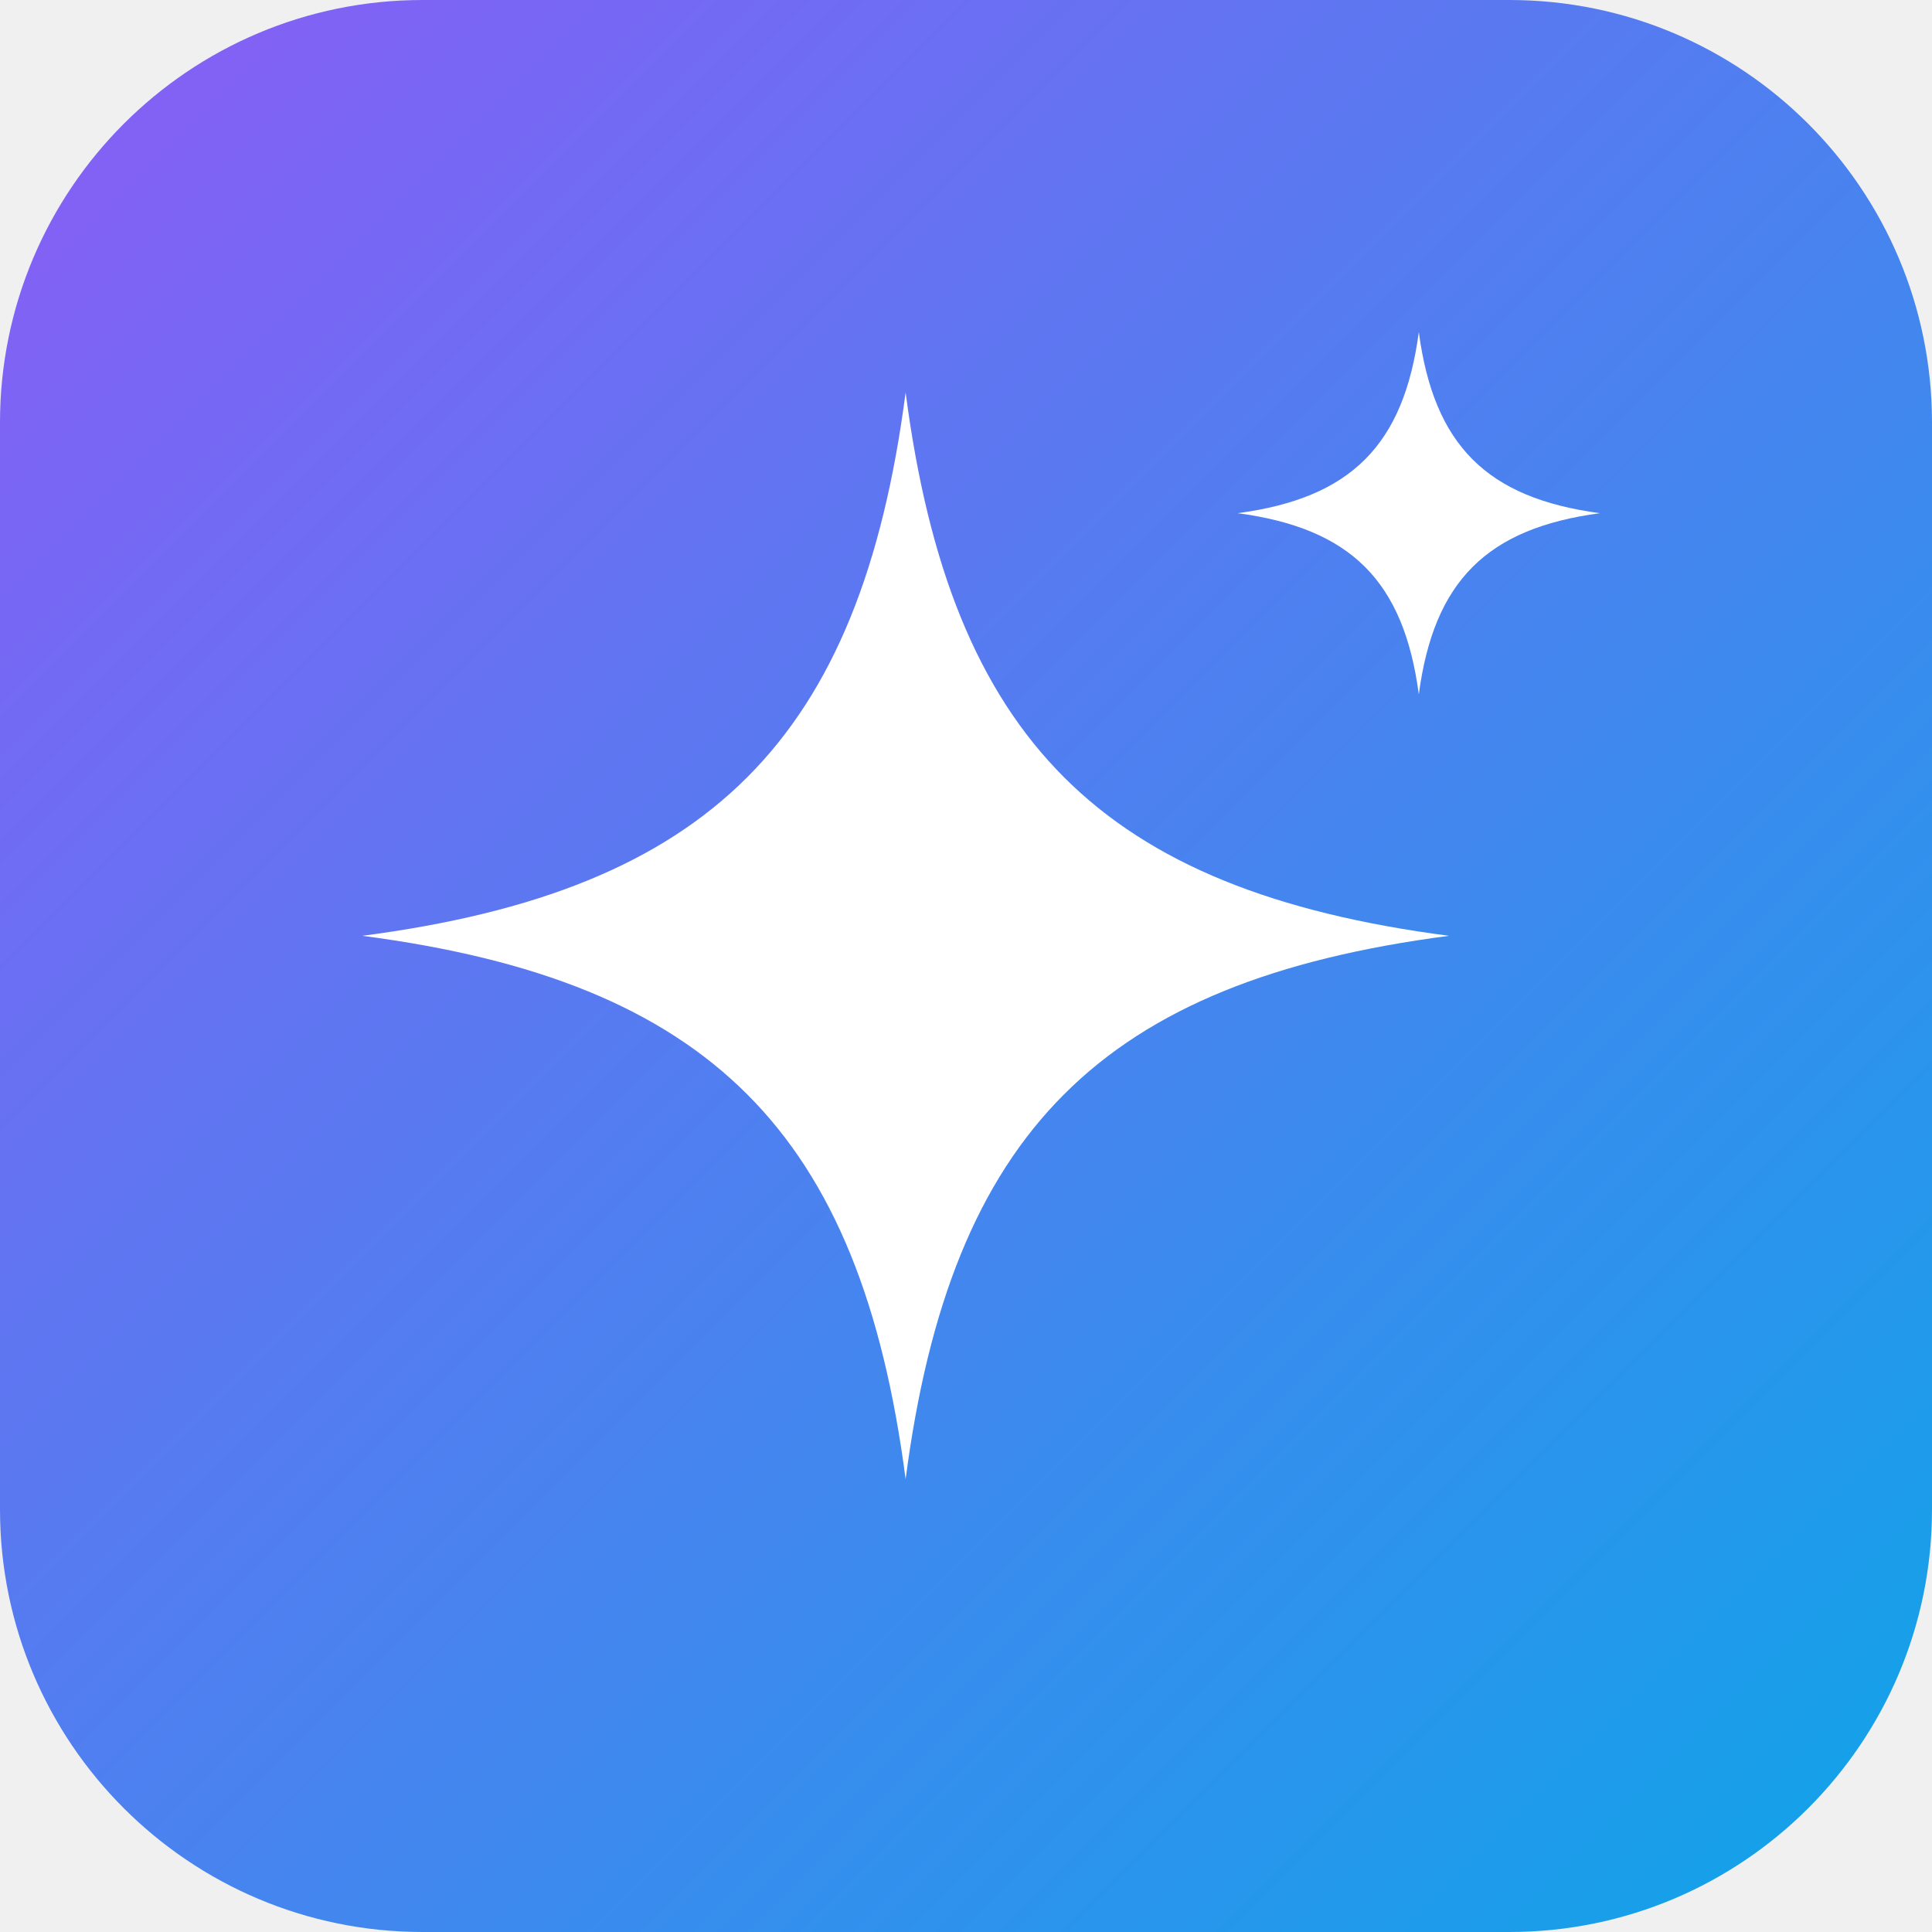
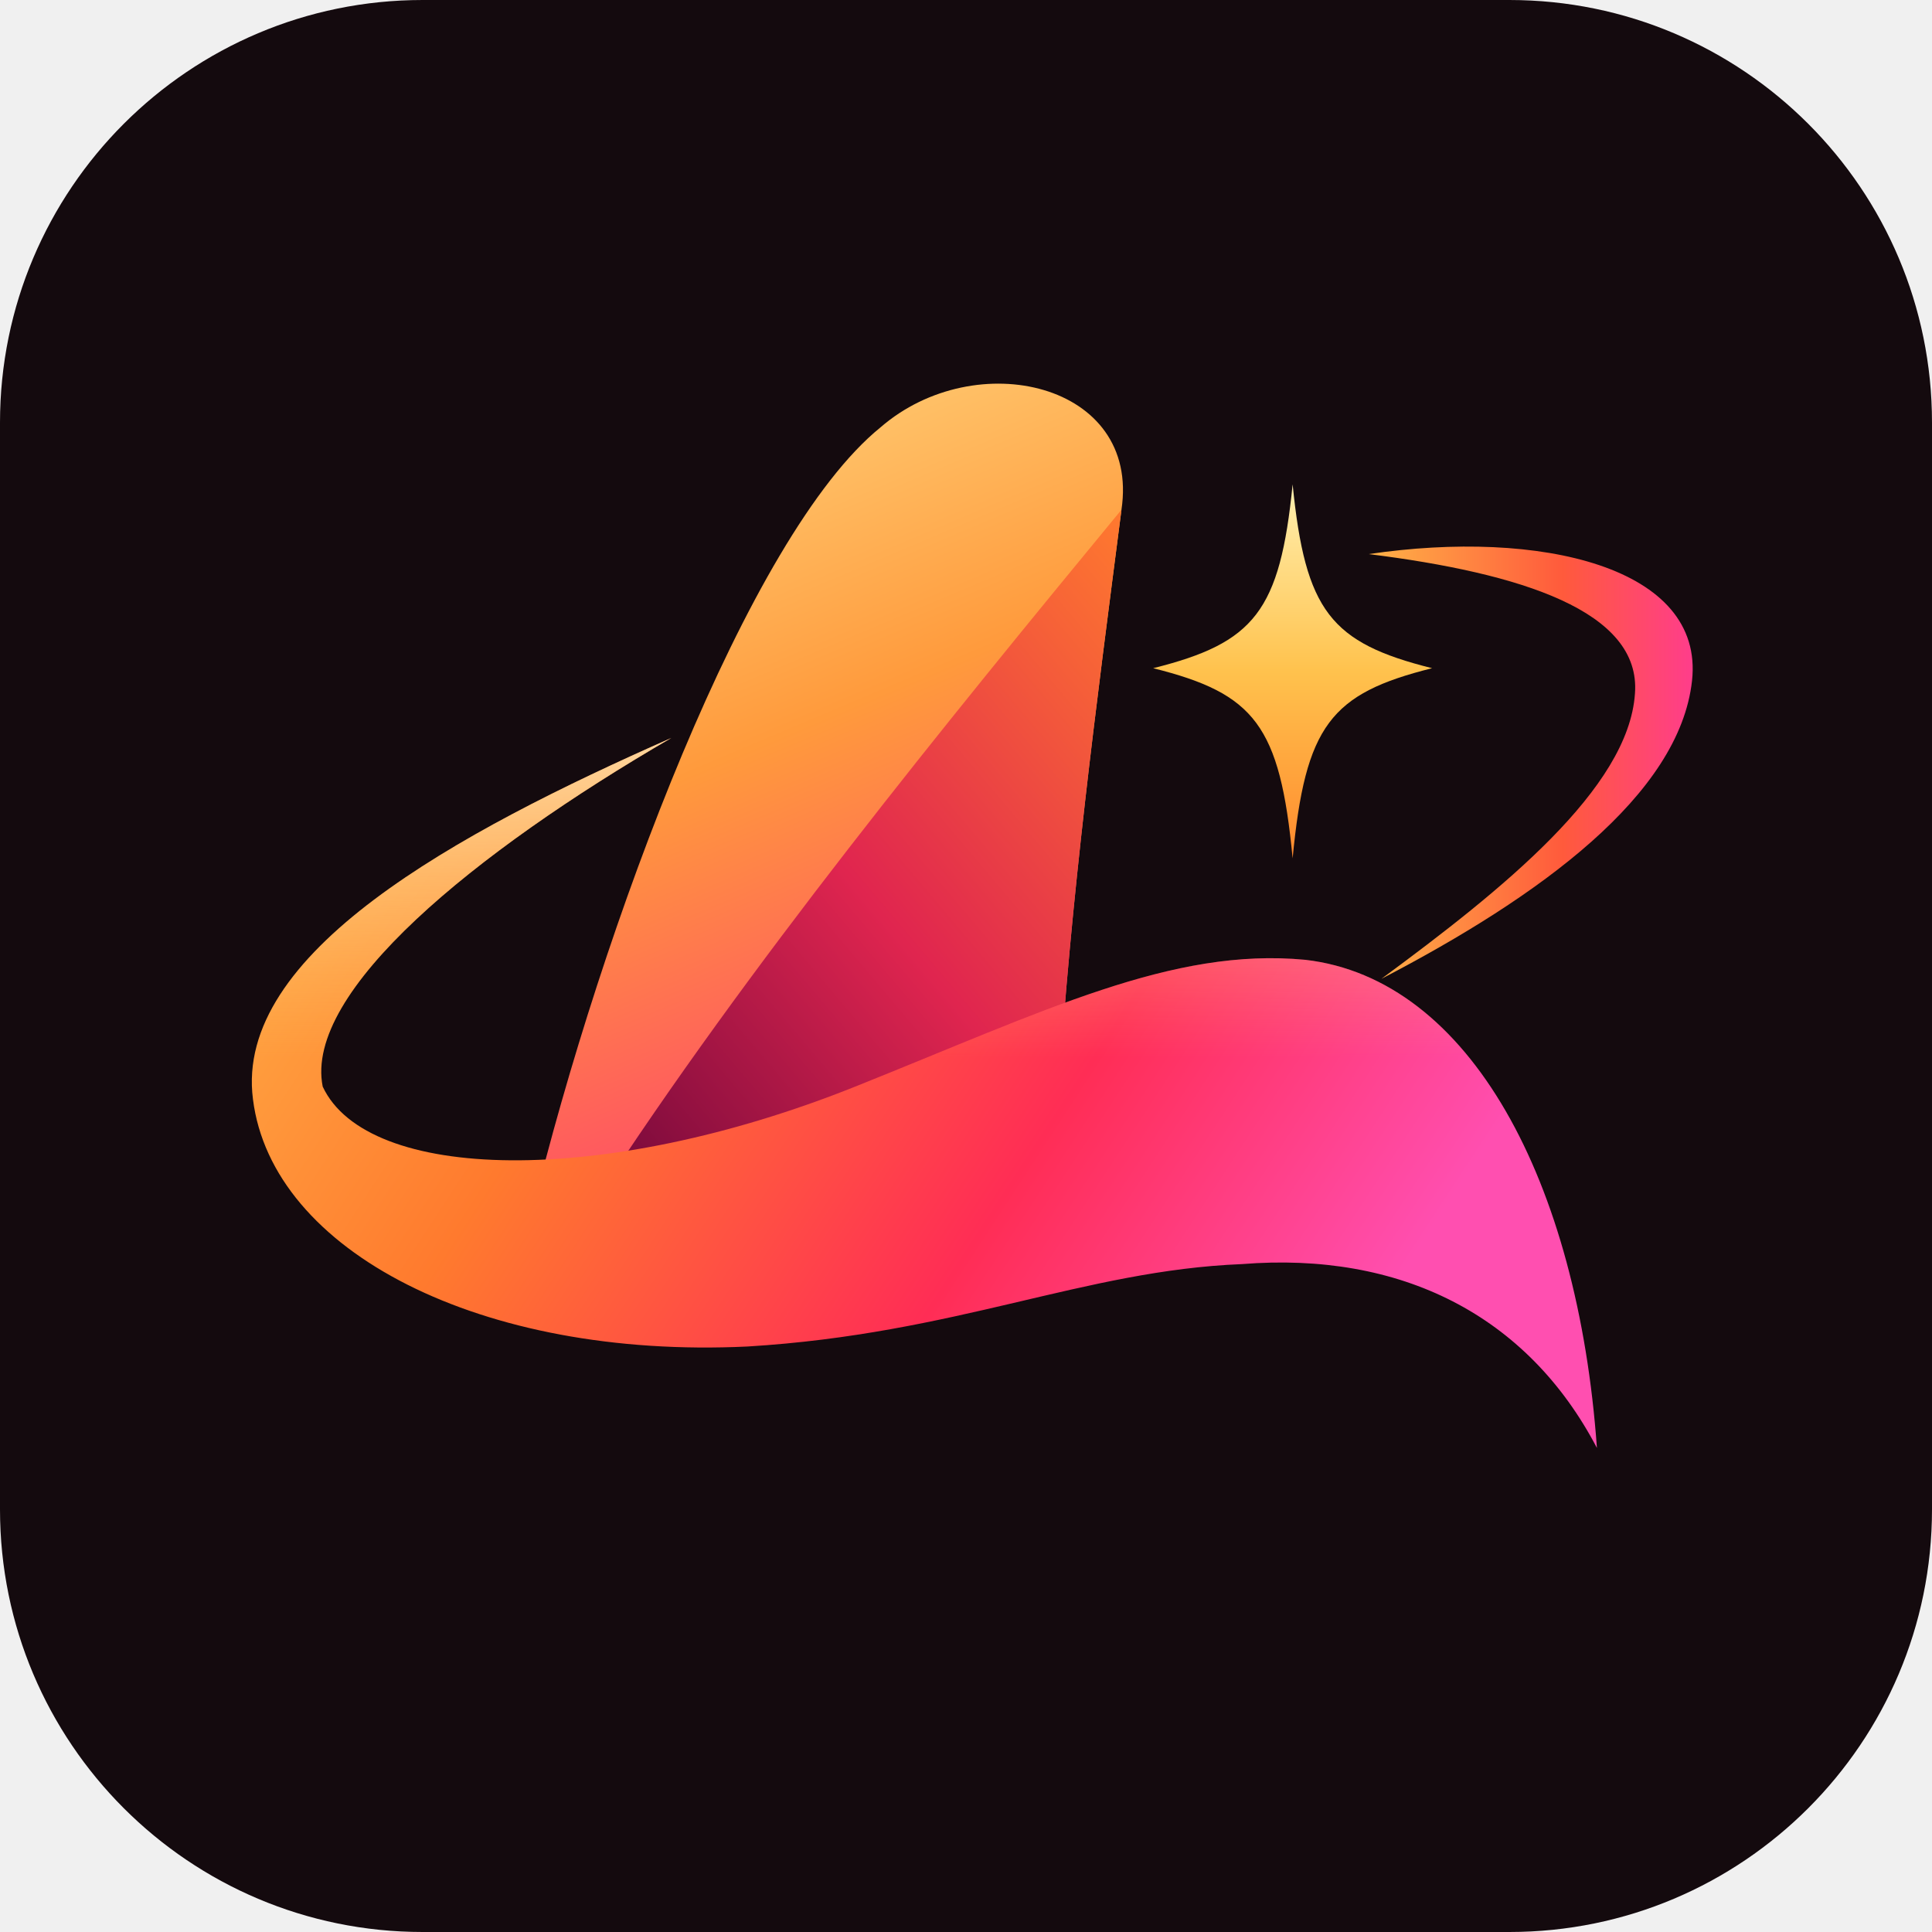
<svg xmlns="http://www.w3.org/2000/svg" viewBox="0 0 512 512">
  <defs>
-     <linearGradient id="g" x1="0" y1="0" x2="1" y2="1">
-       <stop offset="0" stop-color="#8b5cf6" />
-       <stop offset="1" stop-color="#0ea5e9" />
+     <linearGradient id="lm-stem" x1="0.2" y1="0" x2="0.5" y2="1">
+       <stop offset="0" stop-color="#ffd27a" />
+       <stop offset="0.45" stop-color="#ff9a3c" />
+       <stop offset="1" stop-color="#ff3d6e" />
+     </linearGradient>
+     <linearGradient id="lm-shade" x1="1" y1="0" x2="0.1" y2="1">
+       <stop offset="0" stop-color="#ff7a2e" />
+       <stop offset="0.55" stop-color="#e0254f" />
+       <stop offset="1" stop-color="#7a0a3c" />
+     </linearGradient>
+     <linearGradient id="lm-wave" x1="0" y1="0" x2="1" y2="0.35">
+       <stop offset="0" stop-color="#ffb347" />
+       <stop offset="0.35" stop-color="#ff7a2e" />
+       <stop offset="0.7" stop-color="#ff2d55" />
+       <stop offset="1" stop-color="#ff4fb0" />
+     </linearGradient>
+     <linearGradient id="lm-wave-light" x1="0" y1="0" x2="0" y2="1">
+       <stop offset="0" stop-color="#fff3c4" stop-opacity="0.75" />
+       <stop offset="0.45" stop-color="#ffd27a" stop-opacity="0" />
+     </linearGradient>
+     <linearGradient id="lm-orbit" x1="0" y1="0" x2="1" y2="0">
+       <stop offset="0" stop-color="#ffb347" />
+       <stop offset="0.6" stop-color="#ff5a3c" />
+       <stop offset="1" stop-color="#ff3d8b" />
+     </linearGradient>
+     <linearGradient id="lm-spark" x1="0" y1="0" x2="0" y2="1">
+       <stop offset="0" stop-color="#fff0b0" />
+       <stop offset="0.5" stop-color="#ffc24d" />
+       <stop offset="1" stop-color="#ff8a2e" />
    </linearGradient>
  </defs>
-   <rect width="512" height="512" rx="112" fill="url(#g)" />
-   <g fill="#fff">
-     <path d="M240 104C252 196 292 236 384 248C292 260 252 300 240 392C228 300 188 260 96 248C188 236 228 196 240 104Z" />
-     <path d="M376 88C380 118 394 132 424 136C394 140 380 154 376 184C372 154 358 140 328 136C358 132 372 118 376 88Z" />
+   <rect width="512" height="512" rx="112" fill="#140a0e" />
+   <g transform="translate(41.0 41.0) scale(0.84) translate(-9 -6)">
+     <path fill="url(#lm-orbit)" d="M392 132C446 124 498 136 494 172C490 208 446 240 396 266C434 238 474 206 476 176C478 150 440 138 392 132Z" />
+     <path fill="url(#lm-stem)" d="M128 340C150 250 196 126 238 92C268 66 320 78 314 118C306 180 298 240 294 304Z" />
+     <path fill="url(#lm-shade)" d="M314 118C306 180 298 240 294 304L148 336C196 262 258 186 314 118Z" />
+     <path fill="url(#lm-wave)" d="M172 190C104 220 34 258 40 304C46 352 112 386 196 382C262 378 302 358 352 356C402 352 442 372 464 414C458 330 424 266 372 260C330 256 290 276 230 300C150 332 76 330 62 300C56 270 110 226 172 190Z" />
+     <path fill="url(#lm-wave-light)" d="M172 190C104 220 34 258 40 304C46 352 112 386 196 382C262 378 302 358 352 356C402 352 442 372 464 414C458 330 424 266 372 260C330 256 290 276 230 300C150 332 76 330 62 300C56 270 110 226 172 190Z" />
+     <path fill="url(#lm-spark)" d="M368 110C372 150 380 160 412 168C380 176 372 186 368 228C364 186 356 176 324 168C356 160 364 150 368 110Z" />
  </g>
</svg>
